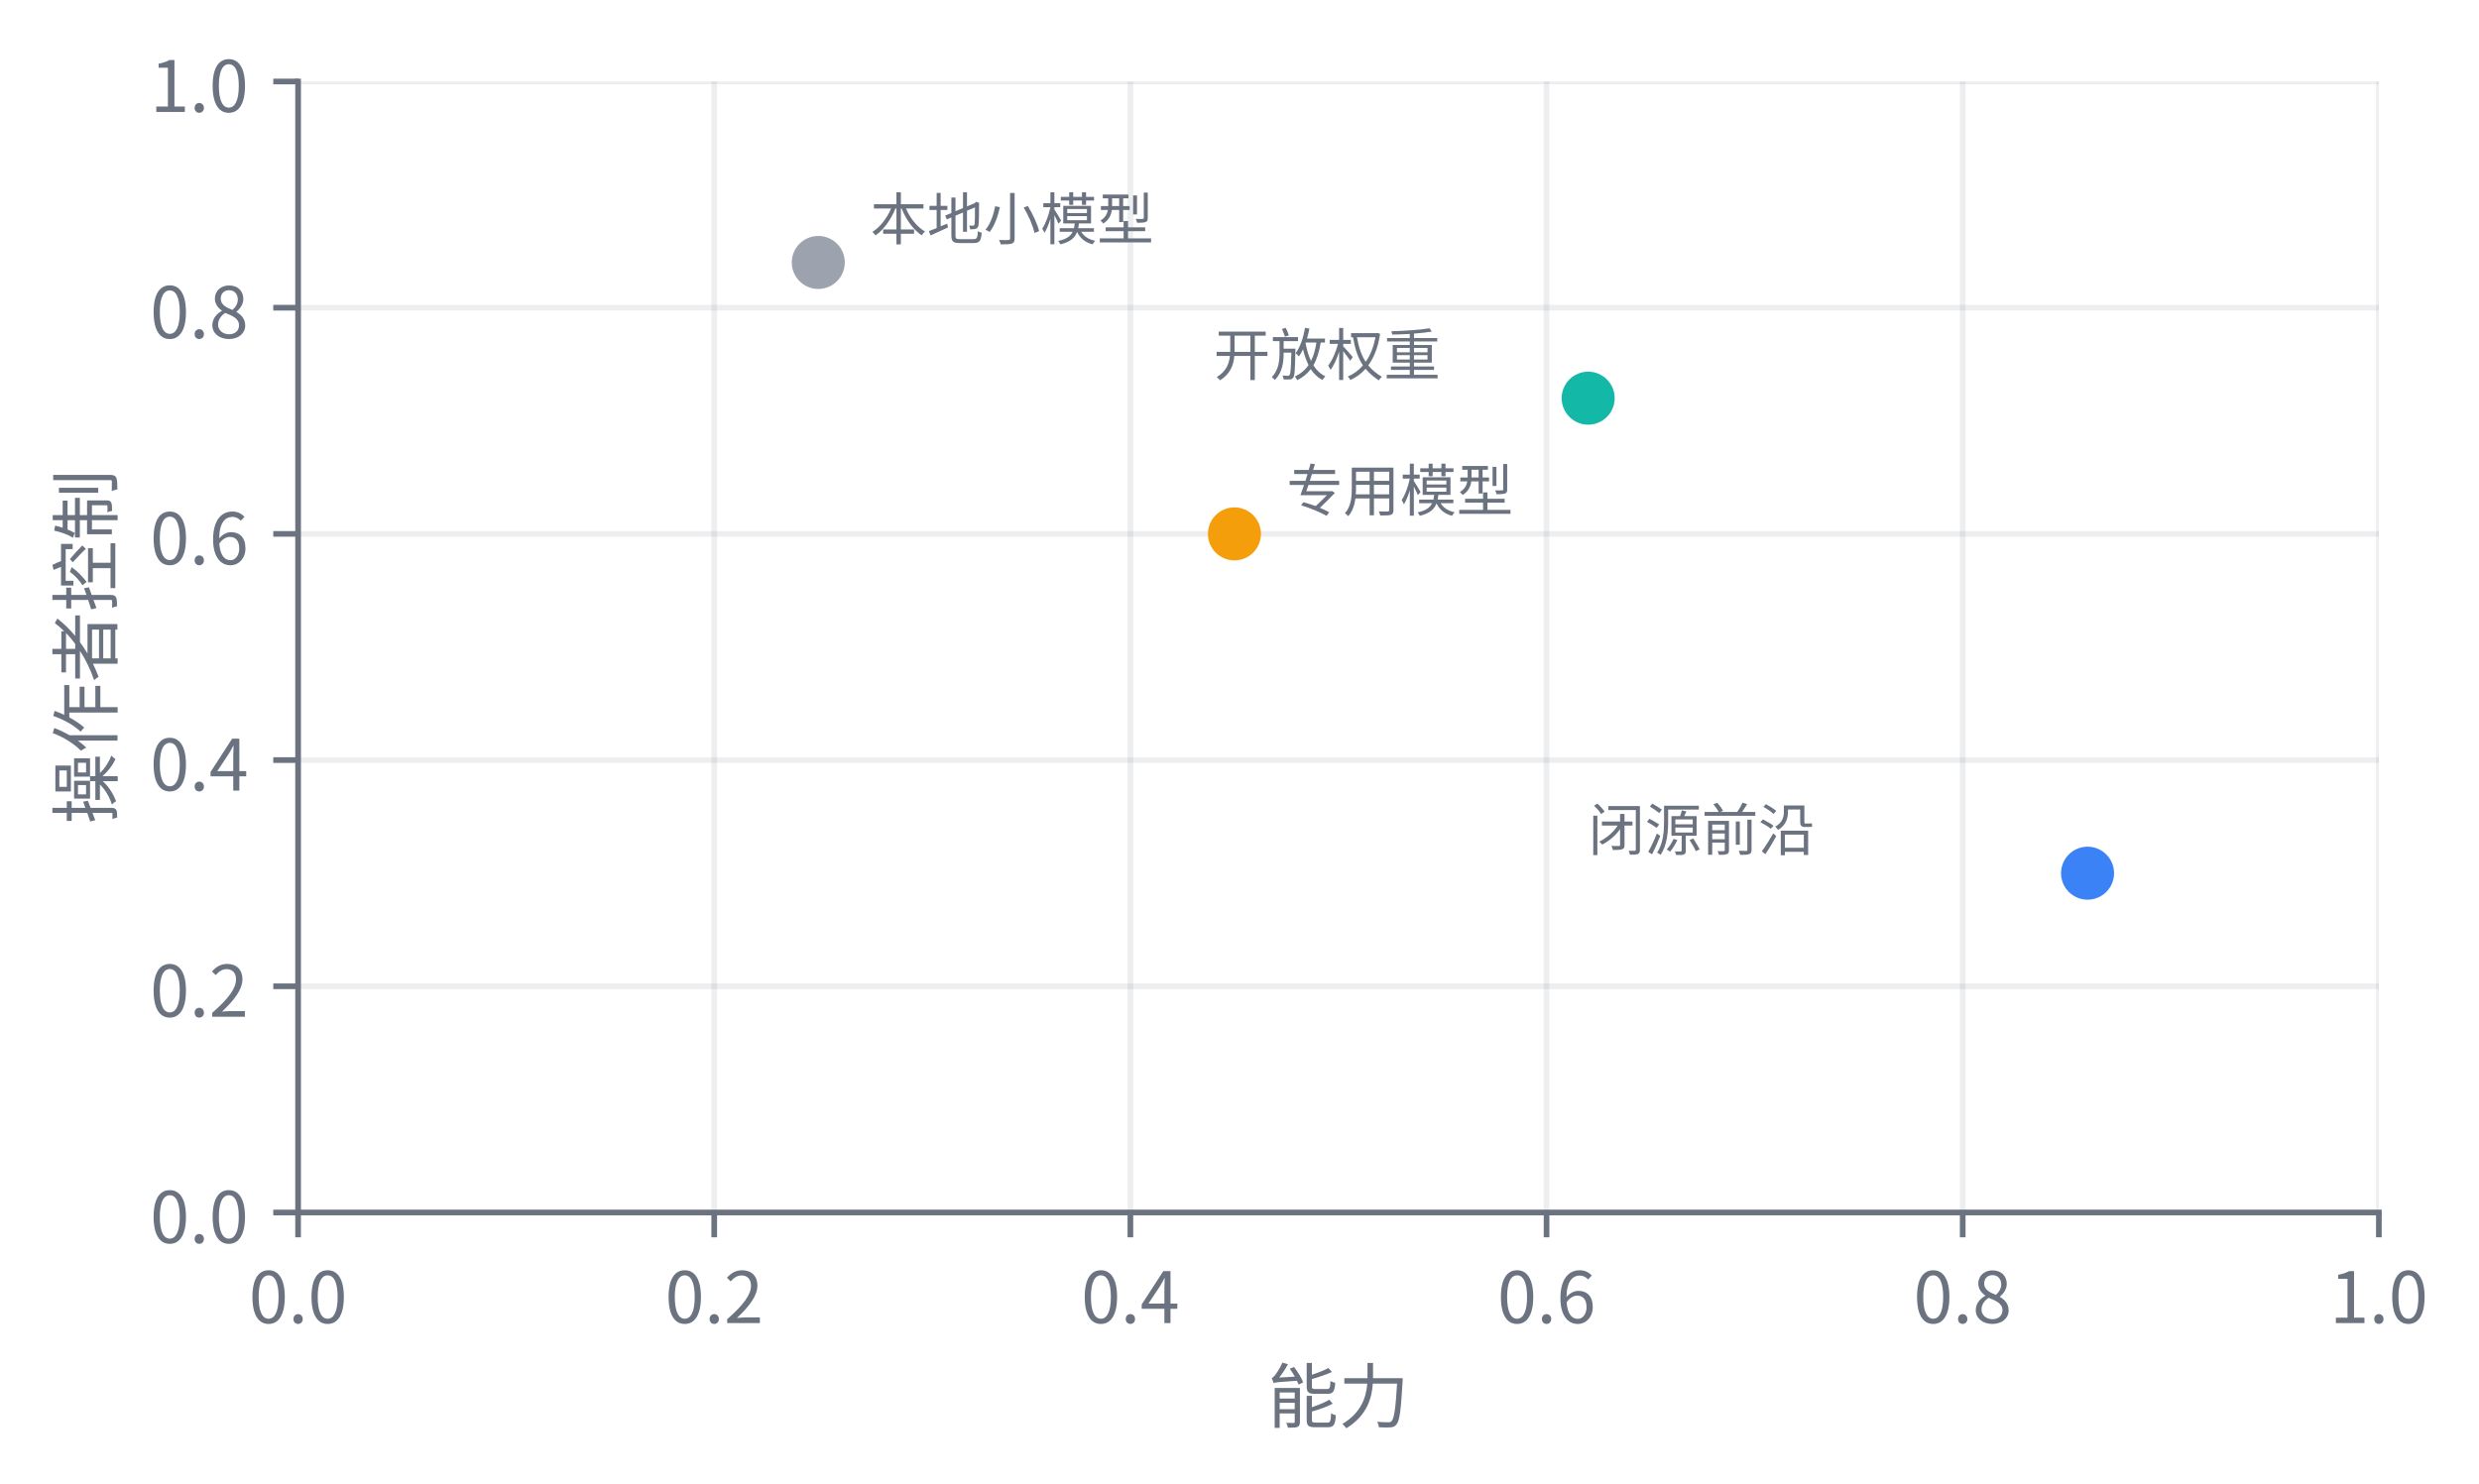
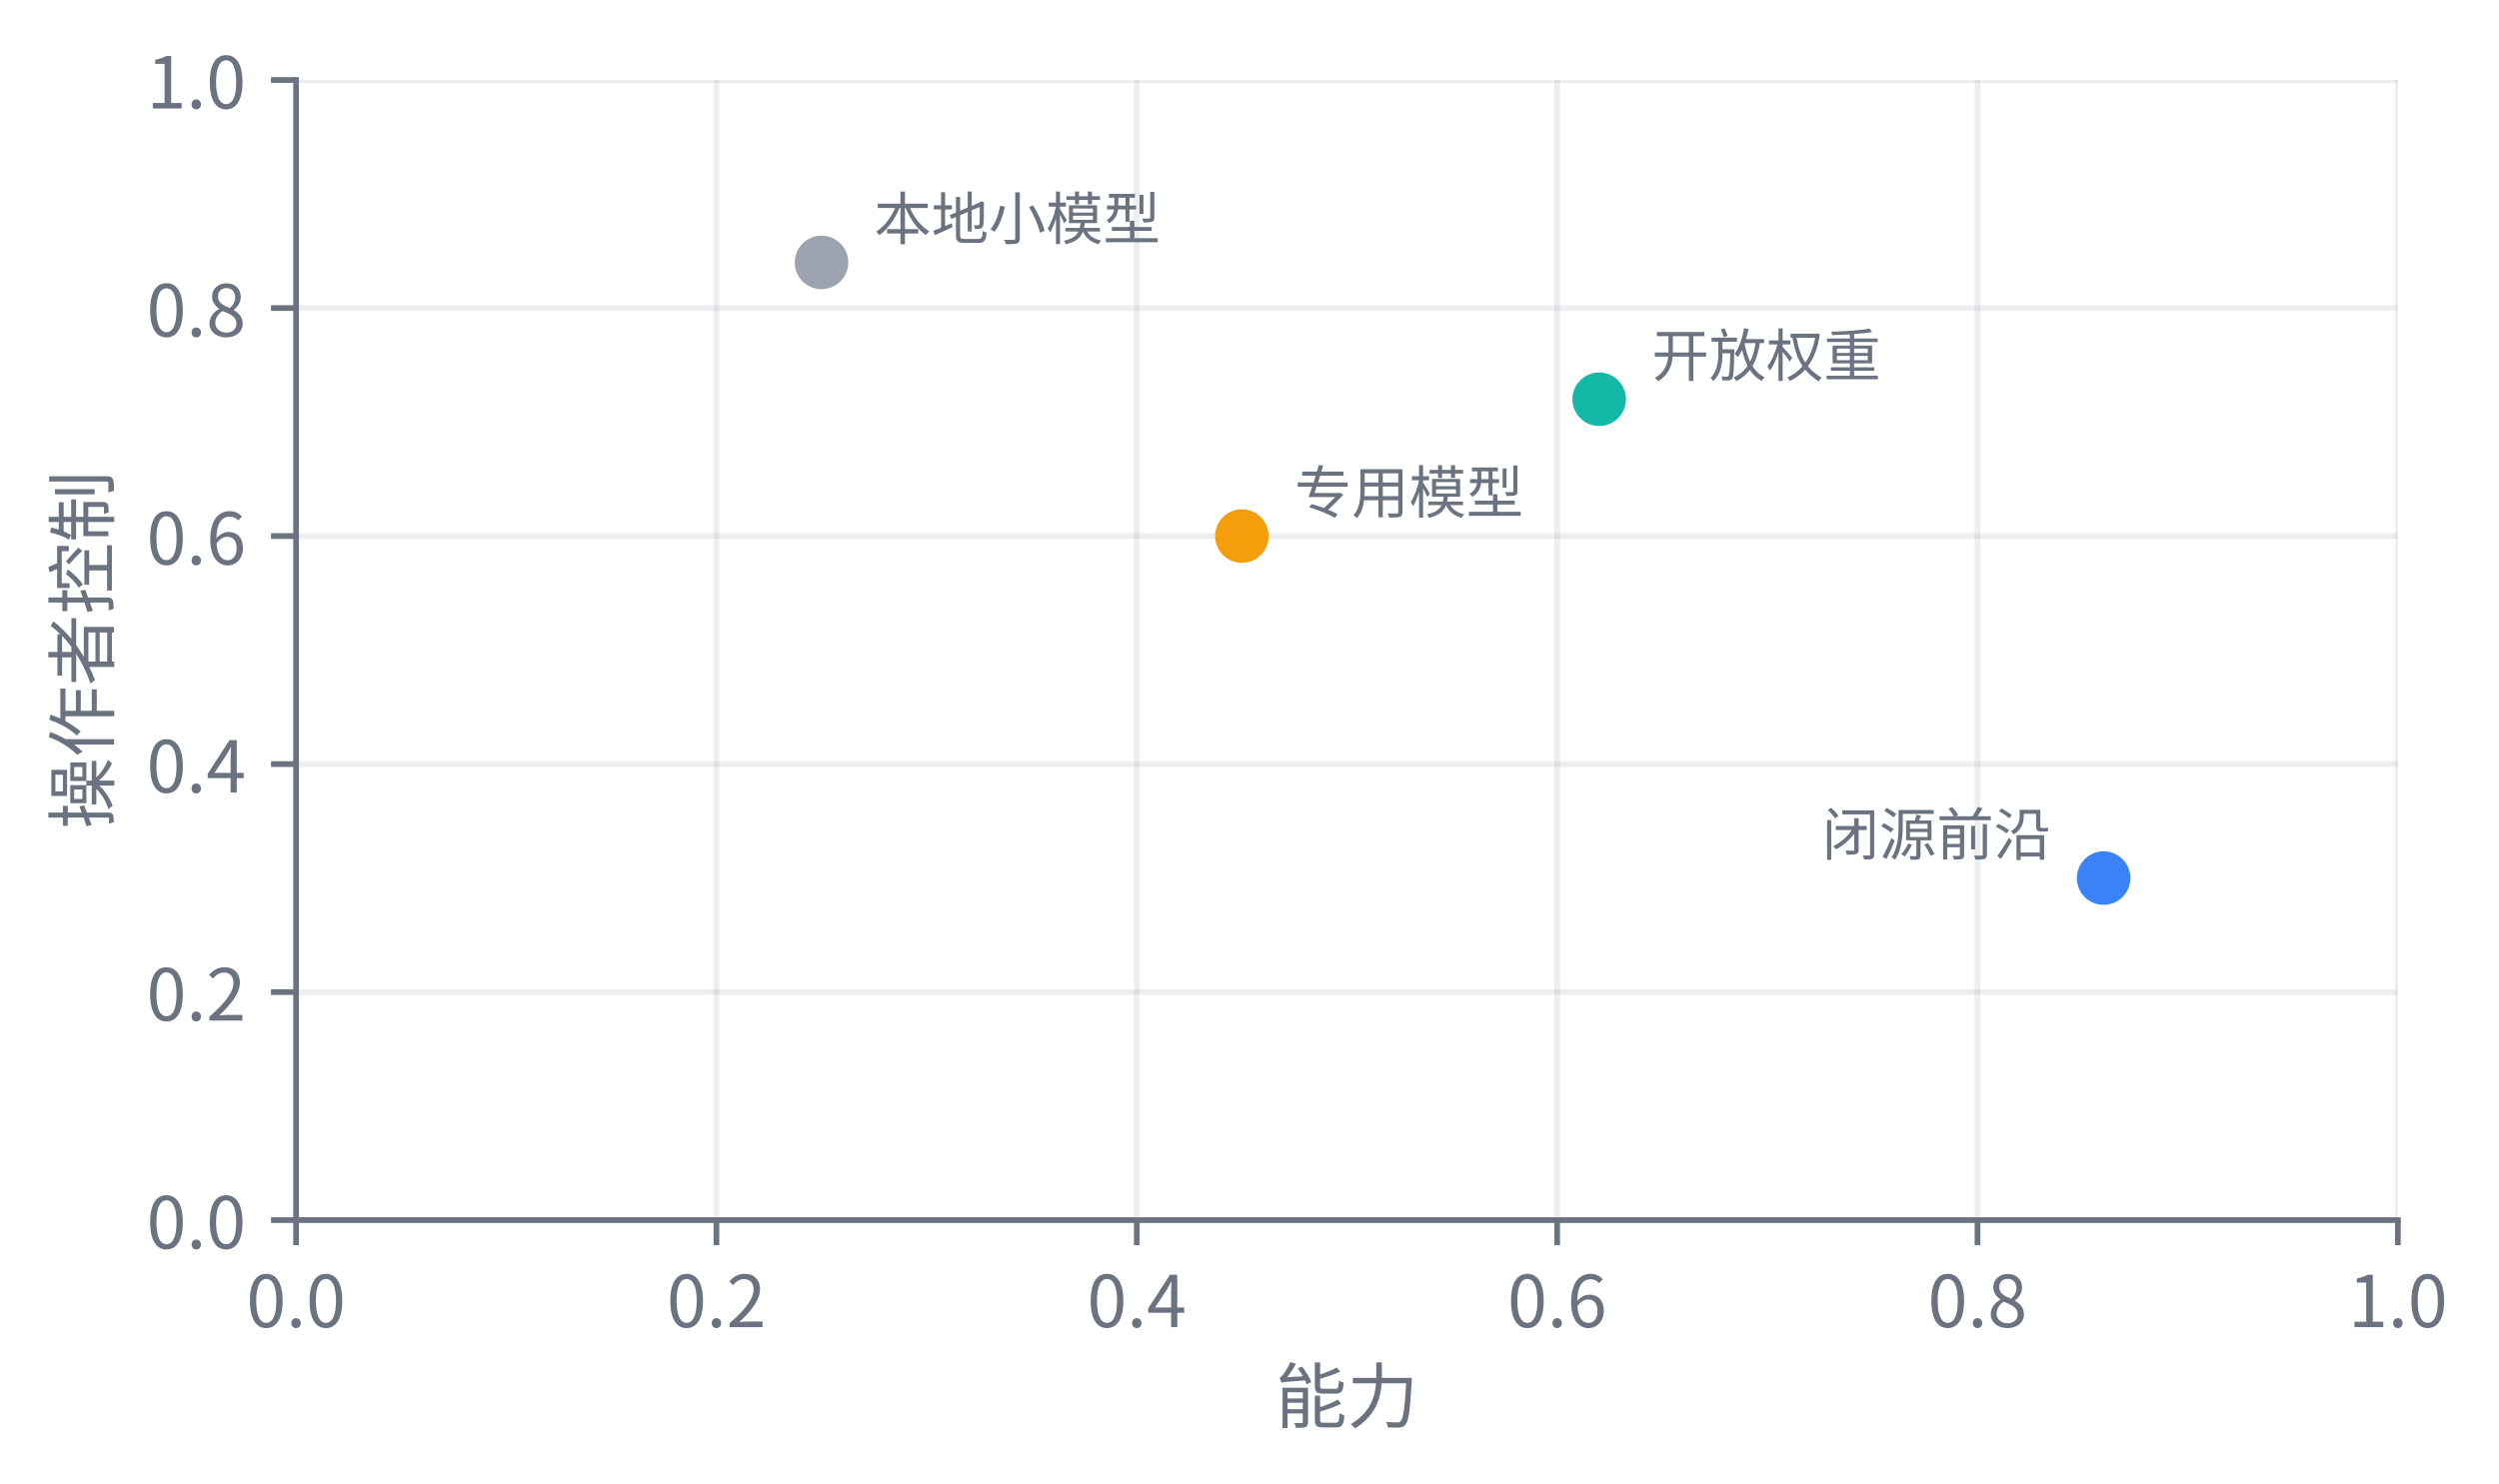
- <svg xmlns="http://www.w3.org/2000/svg" xmlns:xlink="http://www.w3.org/1999/xlink" width="349.722pt" height="209.3pt" viewBox="0 0 349.722 209.3" version="1.1">
+ <svg xmlns="http://www.w3.org/2000/svg" xmlns:xlink="http://www.w3.org/1999/xlink" width="349.037pt" height="207.26pt" viewBox="0 0 349.037 207.26" version="1.1">
  <defs>
    <style type="text/css">*{stroke-linejoin: round; stroke-linecap: butt}</style>
  </defs>
  <g id="figure_1">
    <g id="patch_1">
-       <path d="M 0 209.3  L 349.722 209.3  L 349.722 0  L 0 0  L 0 209.3  z " style="fill: none" />
+       <path d="M 0 207.26  L 349.037 207.26  L 349.037 0  L 0 0  L 0 207.26  z " style="fill: none" />
    </g>
    <g id="axes_1">
      <g id="patch_2">
-         <path d="M 42.052 171.1  L 335.596 171.1  L 335.596 11.5  L 42.052 11.5  L 42.052 171.1  z " style="fill: none" />
+         <path d="M 41.352 170.46  L 334.912 170.46  L 334.912 11.18  L 41.352 11.18  L 41.352 170.46  z " style="fill: none" />
      </g>
      <g id="matplotlib.axis_1">
        <g id="xtick_1">
          <g id="line2d_1">
-             <path d="M 42.052 171.1  L 42.052 11.5  " clip-path="url(#pebf199fa40)" style="fill: none; stroke: #6b7280; stroke-opacity: 0.12; stroke-width: 0.8; stroke-linecap: square" />
+             <path d="M 41.352 170.46  L 41.352 11.18  " clip-path="url(#p02b81070ca)" style="fill: none; stroke: #6b7280; stroke-opacity: 0.12; stroke-width: 0.8; stroke-linecap: square" />
          </g>
          <g id="line2d_2">
            <defs>
-               <path id="m8641b5dfbc" d="M 0 0  L 0 3.5  " style="stroke: #6b7280; stroke-width: 0.8" />
+               <path id="md40537e701" d="M 0 0  L 0 3.5  " style="stroke: #6b7280; stroke-width: 0.8" />
            </defs>
            <g>
-               <use xlink:href="#m8641b5dfbc" x="42.052" y="171.1" style="fill: #6b7280; stroke: #6b7280; stroke-width: 0.8" />
+               <use xlink:href="#md40537e701" x="41.352" y="170.46" style="fill: #6b7280; stroke: #6b7280; stroke-width: 0.8" />
            </g>
          </g>
          <g id="text_1">
-             <text style="font-size: 10px; font-family: 'PingFang SC', 'Heiti SC', 'STHeiti', 'Noto Sans CJK SC', 'Microsoft YaHei', 'SimHei', 'Arial Unicode MS', 'DejaVu Sans', sans-serif; text-anchor: middle; fill: #6b7280" x="42.052" y="186.7" transform="rotate(-0 42.05156 186.7004)">0.0</text>
+             <text style="font-size: 10px; font-family: 'PingFang SC', 'Heiti SC', 'STHeiti', 'Noto Sans CJK SC', 'Microsoft YaHei', 'SimHei', 'Arial Unicode MS', 'DejaVu Sans', sans-serif; text-anchor: middle; fill: #6b7280" x="41.352" y="185.419" transform="rotate(-0 41.35156 185.4191)">0.0</text>
          </g>
        </g>
        <g id="xtick_2">
          <g id="line2d_3">
-             <path d="M 100.76 171.1  L 100.76 11.5  " clip-path="url(#pebf199fa40)" style="fill: none; stroke: #6b7280; stroke-opacity: 0.12; stroke-width: 0.8; stroke-linecap: square" />
+             <path d="M 100.064 170.46  L 100.064 11.18  " clip-path="url(#p02b81070ca)" style="fill: none; stroke: #6b7280; stroke-opacity: 0.12; stroke-width: 0.8; stroke-linecap: square" />
          </g>
          <g id="line2d_4">
            <g>
-               <use xlink:href="#m8641b5dfbc" x="100.76" y="171.1" style="fill: #6b7280; stroke: #6b7280; stroke-width: 0.8" />
+               <use xlink:href="#md40537e701" x="100.064" y="170.46" style="fill: #6b7280; stroke: #6b7280; stroke-width: 0.8" />
            </g>
          </g>
          <g id="text_2">
-             <text style="font-size: 10px; font-family: 'PingFang SC', 'Heiti SC', 'STHeiti', 'Noto Sans CJK SC', 'Microsoft YaHei', 'SimHei', 'Arial Unicode MS', 'DejaVu Sans', sans-serif; text-anchor: middle; fill: #6b7280" x="100.76" y="186.7" transform="rotate(-0 100.7605 186.7004)">0.2</text>
+             <text style="font-size: 10px; font-family: 'PingFang SC', 'Heiti SC', 'STHeiti', 'Noto Sans CJK SC', 'Microsoft YaHei', 'SimHei', 'Arial Unicode MS', 'DejaVu Sans', sans-serif; text-anchor: middle; fill: #6b7280" x="100.064" y="185.419" transform="rotate(-0 100.0636 185.4191)">0.2</text>
          </g>
        </g>
        <g id="xtick_3">
          <g id="line2d_5">
-             <path d="M 159.469 171.1  L 159.469 11.5  " clip-path="url(#pebf199fa40)" style="fill: none; stroke: #6b7280; stroke-opacity: 0.12; stroke-width: 0.8; stroke-linecap: square" />
+             <path d="M 158.776 170.46  L 158.776 11.18  " clip-path="url(#p02b81070ca)" style="fill: none; stroke: #6b7280; stroke-opacity: 0.12; stroke-width: 0.8; stroke-linecap: square" />
          </g>
          <g id="line2d_6">
            <g>
-               <use xlink:href="#m8641b5dfbc" x="159.469" y="171.1" style="fill: #6b7280; stroke: #6b7280; stroke-width: 0.8" />
+               <use xlink:href="#md40537e701" x="158.776" y="170.46" style="fill: #6b7280; stroke: #6b7280; stroke-width: 0.8" />
            </g>
          </g>
          <g id="text_3">
-             <text style="font-size: 10px; font-family: 'PingFang SC', 'Heiti SC', 'STHeiti', 'Noto Sans CJK SC', 'Microsoft YaHei', 'SimHei', 'Arial Unicode MS', 'DejaVu Sans', sans-serif; text-anchor: middle; fill: #6b7280" x="159.469" y="186.7" transform="rotate(-0 159.4694 186.7004)">0.4</text>
+             <text style="font-size: 10px; font-family: 'PingFang SC', 'Heiti SC', 'STHeiti', 'Noto Sans CJK SC', 'Microsoft YaHei', 'SimHei', 'Arial Unicode MS', 'DejaVu Sans', sans-serif; text-anchor: middle; fill: #6b7280" x="158.776" y="185.419" transform="rotate(-0 158.7756 185.4191)">0.4</text>
          </g>
        </g>
        <g id="xtick_4">
          <g id="line2d_7">
-             <path d="M 218.178 171.1  L 218.178 11.5  " clip-path="url(#pebf199fa40)" style="fill: none; stroke: #6b7280; stroke-opacity: 0.12; stroke-width: 0.8; stroke-linecap: square" />
+             <path d="M 217.488 170.46  L 217.488 11.18  " clip-path="url(#p02b81070ca)" style="fill: none; stroke: #6b7280; stroke-opacity: 0.12; stroke-width: 0.8; stroke-linecap: square" />
          </g>
          <g id="line2d_8">
            <g>
-               <use xlink:href="#m8641b5dfbc" x="218.178" y="171.1" style="fill: #6b7280; stroke: #6b7280; stroke-width: 0.8" />
+               <use xlink:href="#md40537e701" x="217.488" y="170.46" style="fill: #6b7280; stroke: #6b7280; stroke-width: 0.8" />
            </g>
          </g>
          <g id="text_4">
-             <text style="font-size: 10px; font-family: 'PingFang SC', 'Heiti SC', 'STHeiti', 'Noto Sans CJK SC', 'Microsoft YaHei', 'SimHei', 'Arial Unicode MS', 'DejaVu Sans', sans-serif; text-anchor: middle; fill: #6b7280" x="218.178" y="186.7" transform="rotate(-0 218.1783 186.7004)">0.6</text>
+             <text style="font-size: 10px; font-family: 'PingFang SC', 'Heiti SC', 'STHeiti', 'Noto Sans CJK SC', 'Microsoft YaHei', 'SimHei', 'Arial Unicode MS', 'DejaVu Sans', sans-serif; text-anchor: middle; fill: #6b7280" x="217.488" y="185.419" transform="rotate(-0 217.4876 185.4191)">0.6</text>
          </g>
        </g>
        <g id="xtick_5">
          <g id="line2d_9">
-             <path d="M 276.887 171.1  L 276.887 11.5  " clip-path="url(#pebf199fa40)" style="fill: none; stroke: #6b7280; stroke-opacity: 0.12; stroke-width: 0.8; stroke-linecap: square" />
+             <path d="M 276.2 170.46  L 276.2 11.18  " clip-path="url(#p02b81070ca)" style="fill: none; stroke: #6b7280; stroke-opacity: 0.12; stroke-width: 0.8; stroke-linecap: square" />
          </g>
          <g id="line2d_10">
            <g>
-               <use xlink:href="#m8641b5dfbc" x="276.887" y="171.1" style="fill: #6b7280; stroke: #6b7280; stroke-width: 0.8" />
+               <use xlink:href="#md40537e701" x="276.2" y="170.46" style="fill: #6b7280; stroke: #6b7280; stroke-width: 0.8" />
            </g>
          </g>
          <g id="text_5">
-             <text style="font-size: 10px; font-family: 'PingFang SC', 'Heiti SC', 'STHeiti', 'Noto Sans CJK SC', 'Microsoft YaHei', 'SimHei', 'Arial Unicode MS', 'DejaVu Sans', sans-serif; text-anchor: middle; fill: #6b7280" x="276.887" y="186.7" transform="rotate(-0 276.8872 186.7004)">0.8</text>
+             <text style="font-size: 10px; font-family: 'PingFang SC', 'Heiti SC', 'STHeiti', 'Noto Sans CJK SC', 'Microsoft YaHei', 'SimHei', 'Arial Unicode MS', 'DejaVu Sans', sans-serif; text-anchor: middle; fill: #6b7280" x="276.2" y="185.419" transform="rotate(-0 276.1996 185.4191)">0.8</text>
          </g>
        </g>
        <g id="xtick_6">
          <g id="line2d_11">
-             <path d="M 335.596 171.1  L 335.596 11.5  " clip-path="url(#pebf199fa40)" style="fill: none; stroke: #6b7280; stroke-opacity: 0.12; stroke-width: 0.8; stroke-linecap: square" />
+             <path d="M 334.912 170.46  L 334.912 11.18  " clip-path="url(#p02b81070ca)" style="fill: none; stroke: #6b7280; stroke-opacity: 0.12; stroke-width: 0.8; stroke-linecap: square" />
          </g>
          <g id="line2d_12">
            <g>
-               <use xlink:href="#m8641b5dfbc" x="335.596" y="171.1" style="fill: #6b7280; stroke: #6b7280; stroke-width: 0.8" />
+               <use xlink:href="#md40537e701" x="334.912" y="170.46" style="fill: #6b7280; stroke: #6b7280; stroke-width: 0.8" />
            </g>
          </g>
          <g id="text_6">
-             <text style="font-size: 10px; font-family: 'PingFang SC', 'Heiti SC', 'STHeiti', 'Noto Sans CJK SC', 'Microsoft YaHei', 'SimHei', 'Arial Unicode MS', 'DejaVu Sans', sans-serif; text-anchor: middle; fill: #6b7280" x="335.596" y="186.7" transform="rotate(-0 335.5961 186.7004)">1.0</text>
+             <text style="font-size: 10px; font-family: 'PingFang SC', 'Heiti SC', 'STHeiti', 'Noto Sans CJK SC', 'Microsoft YaHei', 'SimHei', 'Arial Unicode MS', 'DejaVu Sans', sans-serif; text-anchor: middle; fill: #6b7280" x="334.912" y="185.419" transform="rotate(-0 334.9116 185.4191)">1.0</text>
          </g>
        </g>
        <g id="text_7">
-           <text style="font-size: 10px; font-family: 'PingFang SC', 'Heiti SC', 'STHeiti', 'Noto Sans CJK SC', 'Microsoft YaHei', 'SimHei', 'Arial Unicode MS', 'DejaVu Sans', sans-serif; text-anchor: middle; fill: #6b7280" x="188.824" y="200.7" transform="rotate(-0 188.8238 200.7004)">能力</text>
+           <text style="font-size: 10px; font-family: 'PingFang SC', 'Heiti SC', 'STHeiti', 'Noto Sans CJK SC', 'Microsoft YaHei', 'SimHei', 'Arial Unicode MS', 'DejaVu Sans', sans-serif; text-anchor: middle; fill: #6b7280" x="188.132" y="198.719" transform="rotate(-0 188.1316 198.7191)">能力</text>
        </g>
      </g>
      <g id="matplotlib.axis_2">
        <g id="ytick_1">
          <g id="line2d_13">
-             <path d="M 42.052 171.1  L 335.596 171.1  " clip-path="url(#pebf199fa40)" style="fill: none; stroke: #6b7280; stroke-opacity: 0.12; stroke-width: 0.8; stroke-linecap: square" />
+             <path d="M 41.352 170.46  L 334.912 170.46  " clip-path="url(#p02b81070ca)" style="fill: none; stroke: #6b7280; stroke-opacity: 0.12; stroke-width: 0.8; stroke-linecap: square" />
          </g>
          <g id="line2d_14">
            <defs>
-               <path id="m55732b66ee" d="M 0 0  L -3.5 0  " style="stroke: #6b7280; stroke-width: 0.8" />
+               <path id="mbb9f8345c8" d="M 0 0  L -3.5 0  " style="stroke: #6b7280; stroke-width: 0.8" />
            </defs>
            <g>
-               <use xlink:href="#m55732b66ee" x="42.052" y="171.1" style="fill: #6b7280; stroke: #6b7280; stroke-width: 0.8" />
+               <use xlink:href="#mbb9f8345c8" x="41.352" y="170.46" style="fill: #6b7280; stroke: #6b7280; stroke-width: 0.8" />
            </g>
          </g>
          <g id="text_8">
-             <text style="font-size: 10px; font-family: 'PingFang SC', 'Heiti SC', 'STHeiti', 'Noto Sans CJK SC', 'Microsoft YaHei', 'SimHei', 'Arial Unicode MS', 'DejaVu Sans', sans-serif; text-anchor: end; fill: #6b7280" x="35.052" y="175.4" transform="rotate(-0 35.05156 175.4004)">0.0</text>
+             <text style="font-size: 10px; font-family: 'PingFang SC', 'Heiti SC', 'STHeiti', 'Noto Sans CJK SC', 'Microsoft YaHei', 'SimHei', 'Arial Unicode MS', 'DejaVu Sans', sans-serif; text-anchor: end; fill: #6b7280" x="34.352" y="174.439" transform="rotate(-0 34.35156 174.4394)">0.0</text>
          </g>
        </g>
        <g id="ytick_2">
          <g id="line2d_15">
-             <path d="M 42.052 139.18  L 335.596 139.18  " clip-path="url(#pebf199fa40)" style="fill: none; stroke: #6b7280; stroke-opacity: 0.12; stroke-width: 0.8; stroke-linecap: square" />
+             <path d="M 41.352 138.604  L 334.912 138.604  " clip-path="url(#p02b81070ca)" style="fill: none; stroke: #6b7280; stroke-opacity: 0.12; stroke-width: 0.8; stroke-linecap: square" />
          </g>
          <g id="line2d_16">
            <g>
-               <use xlink:href="#m55732b66ee" x="42.052" y="139.18" style="fill: #6b7280; stroke: #6b7280; stroke-width: 0.8" />
+               <use xlink:href="#mbb9f8345c8" x="41.352" y="138.604" style="fill: #6b7280; stroke: #6b7280; stroke-width: 0.8" />
            </g>
          </g>
          <g id="text_9">
-             <text style="font-size: 10px; font-family: 'PingFang SC', 'Heiti SC', 'STHeiti', 'Noto Sans CJK SC', 'Microsoft YaHei', 'SimHei', 'Arial Unicode MS', 'DejaVu Sans', sans-serif; text-anchor: end; fill: #6b7280" x="35.052" y="143.48" transform="rotate(-0 35.05156 143.4803)">0.2</text>
+             <text style="font-size: 10px; font-family: 'PingFang SC', 'Heiti SC', 'STHeiti', 'Noto Sans CJK SC', 'Microsoft YaHei', 'SimHei', 'Arial Unicode MS', 'DejaVu Sans', sans-serif; text-anchor: end; fill: #6b7280" x="34.352" y="142.583" transform="rotate(-0 34.35156 142.5834)">0.2</text>
          </g>
        </g>
        <g id="ytick_3">
          <g id="line2d_17">
-             <path d="M 42.052 107.26  L 335.596 107.26  " clip-path="url(#pebf199fa40)" style="fill: none; stroke: #6b7280; stroke-opacity: 0.12; stroke-width: 0.8; stroke-linecap: square" />
+             <path d="M 41.352 106.748  L 334.912 106.748  " clip-path="url(#p02b81070ca)" style="fill: none; stroke: #6b7280; stroke-opacity: 0.12; stroke-width: 0.8; stroke-linecap: square" />
          </g>
          <g id="line2d_18">
            <g>
-               <use xlink:href="#m55732b66ee" x="42.052" y="107.26" style="fill: #6b7280; stroke: #6b7280; stroke-width: 0.8" />
+               <use xlink:href="#mbb9f8345c8" x="41.352" y="106.748" style="fill: #6b7280; stroke: #6b7280; stroke-width: 0.8" />
            </g>
          </g>
          <g id="text_10">
-             <text style="font-size: 10px; font-family: 'PingFang SC', 'Heiti SC', 'STHeiti', 'Noto Sans CJK SC', 'Microsoft YaHei', 'SimHei', 'Arial Unicode MS', 'DejaVu Sans', sans-serif; text-anchor: end; fill: #6b7280" x="35.052" y="111.56" transform="rotate(-0 35.05156 111.5602)">0.4</text>
+             <text style="font-size: 10px; font-family: 'PingFang SC', 'Heiti SC', 'STHeiti', 'Noto Sans CJK SC', 'Microsoft YaHei', 'SimHei', 'Arial Unicode MS', 'DejaVu Sans', sans-serif; text-anchor: end; fill: #6b7280" x="34.352" y="110.727" transform="rotate(-0 34.35156 110.7274)">0.4</text>
          </g>
        </g>
        <g id="ytick_4">
          <g id="line2d_19">
-             <path d="M 42.052 75.34  L 335.596 75.34  " clip-path="url(#pebf199fa40)" style="fill: none; stroke: #6b7280; stroke-opacity: 0.12; stroke-width: 0.8; stroke-linecap: square" />
+             <path d="M 41.352 74.892  L 334.912 74.892  " clip-path="url(#p02b81070ca)" style="fill: none; stroke: #6b7280; stroke-opacity: 0.12; stroke-width: 0.8; stroke-linecap: square" />
          </g>
          <g id="line2d_20">
            <g>
-               <use xlink:href="#m55732b66ee" x="42.052" y="75.34" style="fill: #6b7280; stroke: #6b7280; stroke-width: 0.8" />
+               <use xlink:href="#mbb9f8345c8" x="41.352" y="74.892" style="fill: #6b7280; stroke: #6b7280; stroke-width: 0.8" />
            </g>
          </g>
          <g id="text_11">
-             <text style="font-size: 10px; font-family: 'PingFang SC', 'Heiti SC', 'STHeiti', 'Noto Sans CJK SC', 'Microsoft YaHei', 'SimHei', 'Arial Unicode MS', 'DejaVu Sans', sans-serif; text-anchor: end; fill: #6b7280" x="35.052" y="79.64" transform="rotate(-0 35.05156 79.64016)">0.6</text>
+             <text style="font-size: 10px; font-family: 'PingFang SC', 'Heiti SC', 'STHeiti', 'Noto Sans CJK SC', 'Microsoft YaHei', 'SimHei', 'Arial Unicode MS', 'DejaVu Sans', sans-serif; text-anchor: end; fill: #6b7280" x="34.352" y="78.871" transform="rotate(-0 34.35156 78.87138)">0.6</text>
          </g>
        </g>
        <g id="ytick_5">
          <g id="line2d_21">
-             <path d="M 42.052 43.42  L 335.596 43.42  " clip-path="url(#pebf199fa40)" style="fill: none; stroke: #6b7280; stroke-opacity: 0.12; stroke-width: 0.8; stroke-linecap: square" />
+             <path d="M 41.352 43.036  L 334.912 43.036  " clip-path="url(#p02b81070ca)" style="fill: none; stroke: #6b7280; stroke-opacity: 0.12; stroke-width: 0.8; stroke-linecap: square" />
          </g>
          <g id="line2d_22">
            <g>
-               <use xlink:href="#m55732b66ee" x="42.052" y="43.42" style="fill: #6b7280; stroke: #6b7280; stroke-width: 0.8" />
+               <use xlink:href="#mbb9f8345c8" x="41.352" y="43.036" style="fill: #6b7280; stroke: #6b7280; stroke-width: 0.8" />
            </g>
          </g>
          <g id="text_12">
-             <text style="font-size: 10px; font-family: 'PingFang SC', 'Heiti SC', 'STHeiti', 'Noto Sans CJK SC', 'Microsoft YaHei', 'SimHei', 'Arial Unicode MS', 'DejaVu Sans', sans-serif; text-anchor: end; fill: #6b7280" x="35.052" y="47.72" transform="rotate(-0 35.05156 47.72008)">0.8</text>
+             <text style="font-size: 10px; font-family: 'PingFang SC', 'Heiti SC', 'STHeiti', 'Noto Sans CJK SC', 'Microsoft YaHei', 'SimHei', 'Arial Unicode MS', 'DejaVu Sans', sans-serif; text-anchor: end; fill: #6b7280" x="34.352" y="47.015" transform="rotate(-0 34.35156 47.01537)">0.8</text>
          </g>
        </g>
        <g id="ytick_6">
          <g id="line2d_23">
-             <path d="M 42.052 11.5  L 335.596 11.5  " clip-path="url(#pebf199fa40)" style="fill: none; stroke: #6b7280; stroke-opacity: 0.12; stroke-width: 0.8; stroke-linecap: square" />
+             <path d="M 41.352 11.18  L 334.912 11.18  " clip-path="url(#p02b81070ca)" style="fill: none; stroke: #6b7280; stroke-opacity: 0.12; stroke-width: 0.8; stroke-linecap: square" />
          </g>
          <g id="line2d_24">
            <g>
-               <use xlink:href="#m55732b66ee" x="42.052" y="11.5" style="fill: #6b7280; stroke: #6b7280; stroke-width: 0.8" />
+               <use xlink:href="#mbb9f8345c8" x="41.352" y="11.18" style="fill: #6b7280; stroke: #6b7280; stroke-width: 0.8" />
            </g>
          </g>
          <g id="text_13">
-             <text style="font-size: 10px; font-family: 'PingFang SC', 'Heiti SC', 'STHeiti', 'Noto Sans CJK SC', 'Microsoft YaHei', 'SimHei', 'Arial Unicode MS', 'DejaVu Sans', sans-serif; text-anchor: end; fill: #6b7280" x="35.052" y="15.8" transform="rotate(-0 35.05156 15.8)">1.0</text>
+             <text style="font-size: 10px; font-family: 'PingFang SC', 'Heiti SC', 'STHeiti', 'Noto Sans CJK SC', 'Microsoft YaHei', 'SimHei', 'Arial Unicode MS', 'DejaVu Sans', sans-serif; text-anchor: end; fill: #6b7280" x="34.352" y="15.159" transform="rotate(-0 34.35156 15.15938)">1.0</text>
          </g>
        </g>
        <g id="text_14">
-           <text style="font-size: 10px; font-family: 'PingFang SC', 'Heiti SC', 'STHeiti', 'Noto Sans CJK SC', 'Microsoft YaHei', 'SimHei', 'Arial Unicode MS', 'DejaVu Sans', sans-serif; text-anchor: middle; fill: #6b7280" x="15.8" y="91.3" transform="rotate(-90 15.8 91.3002)">操作者控制</text>
+           <text style="font-size: 10px; font-family: 'PingFang SC', 'Heiti SC', 'STHeiti', 'Noto Sans CJK SC', 'Microsoft YaHei', 'SimHei', 'Arial Unicode MS', 'DejaVu Sans', sans-serif; text-anchor: middle; fill: #6b7280" x="15.159" y="90.82" transform="rotate(-90 15.15938 90.81969)">操作者控制</text>
        </g>
      </g>
      <g id="patch_3">
-         <path d="M 42.052 171.1  L 42.052 11.5  " style="fill: none; stroke: #6b7280; stroke-width: 0.8; stroke-linejoin: miter; stroke-linecap: square" />
+         <path d="M 41.352 170.46  L 41.352 11.18  " style="fill: none; stroke: #6b7280; stroke-width: 0.8; stroke-linejoin: miter; stroke-linecap: square" />
      </g>
      <g id="patch_4">
-         <path d="M 42.052 171.1  L 335.596 171.1  " style="fill: none; stroke: #6b7280; stroke-width: 0.8; stroke-linejoin: miter; stroke-linecap: square" />
+         <path d="M 41.352 170.46  L 334.912 170.46  " style="fill: none; stroke: #6b7280; stroke-width: 0.8; stroke-linejoin: miter; stroke-linecap: square" />
      </g>
      <g id="PathCollection_1">
        <defs>
-           <path id="m4ef9723b47" d="M 0 3.24  C 0.859 3.24 1.684 2.899 2.291 2.291  C 2.899 1.684 3.24 0.859 3.24 0  C 3.24 -0.859 2.899 -1.684 2.291 -2.291  C 1.684 -2.899 0.859 -3.24 0 -3.24  C -0.859 -3.24 -1.684 -2.899 -2.291 -2.291  C -2.899 -1.684 -3.24 -0.859 -3.24 0  C -3.24 0.859 -2.899 1.684 -2.291 2.291  C -1.684 2.899 -0.859 3.24 0 3.24  z " style="stroke: #3b82f6" />
-         </defs>
-         <g clip-path="url(#pebf199fa40)">
-           <use xlink:href="#m4ef9723b47" x="294.5" y="123.22" style="fill: #3b82f6; stroke: #3b82f6" />
+           <path id="m911ed2457b" d="M 0 3.24  C 0.859 3.24 1.684 2.899 2.291 2.291  C 2.899 1.684 3.24 0.859 3.24 0  C 3.24 -0.859 2.899 -1.684 2.291 -2.291  C 1.684 -2.899 0.859 -3.24 0 -3.24  C -0.859 -3.24 -1.684 -2.899 -2.291 -2.291  C -2.899 -1.684 -3.24 -0.859 -3.24 0  C -3.24 0.859 -2.899 1.684 -2.291 2.291  C -1.684 2.899 -0.859 3.24 0 3.24  z " style="stroke: #3b82f6" />
+         </defs>
+         <g clip-path="url(#p02b81070ca)">
+           <use xlink:href="#m911ed2457b" x="293.813" y="122.676" style="fill: #3b82f6; stroke: #3b82f6" />
        </g>
      </g>
      <g id="text_15">
-         <text style="font-size: 8px; font-family: 'PingFang SC', 'Heiti SC', 'STHeiti', 'Noto Sans CJK SC', 'Microsoft YaHei', 'SimHei', 'Arial Unicode MS', 'DejaVu Sans', sans-serif; text-anchor: start; fill: #6b7280" x="224.049" y="120.028" transform="rotate(-0 224.0492 120.0283)">闭源前沿</text>
+         <text style="font-size: 8px; font-family: 'PingFang SC', 'Heiti SC', 'STHeiti', 'Noto Sans CJK SC', 'Microsoft YaHei', 'SimHei', 'Arial Unicode MS', 'DejaVu Sans', sans-serif; text-anchor: end; fill: #6b7280" x="286.474" y="119.49" transform="rotate(-0 286.4742 119.4901)">闭源前沿</text>
      </g>
      <g id="PathCollection_2">
        <defs>
-           <path id="m3972f11923" d="M 0 3.24  C 0.859 3.24 1.684 2.899 2.291 2.291  C 2.899 1.684 3.24 0.859 3.24 0  C 3.24 -0.859 2.899 -1.684 2.291 -2.291  C 1.684 -2.899 0.859 -3.24 0 -3.24  C -0.859 -3.24 -1.684 -2.899 -2.291 -2.291  C -2.899 -1.684 -3.24 -0.859 -3.24 0  C -3.24 0.859 -2.899 1.684 -2.291 2.291  C -1.684 2.899 -0.859 3.24 0 3.24  z " style="stroke: #14b8a6" />
-         </defs>
-         <g clip-path="url(#pebf199fa40)">
-           <use xlink:href="#m3972f11923" x="224.049" y="56.188" style="fill: #14b8a6; stroke: #14b8a6" />
+           <path id="m3e5fc8223b" d="M 0 3.24  C 0.859 3.24 1.684 2.899 2.291 2.291  C 2.899 1.684 3.24 0.859 3.24 0  C 3.24 -0.859 2.899 -1.684 2.291 -2.291  C 1.684 -2.899 0.859 -3.24 0 -3.24  C -0.859 -3.24 -1.684 -2.899 -2.291 -2.291  C -2.899 -1.684 -3.24 -0.859 -3.24 0  C -3.24 0.859 -2.899 1.684 -2.291 2.291  C -1.684 2.899 -0.859 3.24 0 3.24  z " style="stroke: #14b8a6" />
+         </defs>
+         <g clip-path="url(#p02b81070ca)">
+           <use xlink:href="#m3e5fc8223b" x="223.359" y="55.778" style="fill: #14b8a6; stroke: #14b8a6" />
        </g>
      </g>
      <g id="text_16">
-         <text style="font-size: 8px; font-family: 'PingFang SC', 'Heiti SC', 'STHeiti', 'Noto Sans CJK SC', 'Microsoft YaHei', 'SimHei', 'Arial Unicode MS', 'DejaVu Sans', sans-serif; text-anchor: start; fill: #6b7280" x="171.211" y="52.996" transform="rotate(-0 171.2112 52.9961)">开放权重</text>
+         <text style="font-size: 8px; font-family: 'PingFang SC', 'Heiti SC', 'STHeiti', 'Noto Sans CJK SC', 'Microsoft YaHei', 'SimHei', 'Arial Unicode MS', 'DejaVu Sans', sans-serif; text-anchor: start; fill: #6b7280" x="230.698" y="52.592" transform="rotate(-0 230.6978 52.59249)">开放权重</text>
      </g>
      <g id="PathCollection_3">
        <defs>
-           <path id="m4eb1242ab6" d="M 0 3.24  C 0.859 3.24 1.684 2.899 2.291 2.291  C 2.899 1.684 3.24 0.859 3.24 0  C 3.24 -0.859 2.899 -1.684 2.291 -2.291  C 1.684 -2.899 0.859 -3.24 0 -3.24  C -0.859 -3.24 -1.684 -2.899 -2.291 -2.291  C -2.899 -1.684 -3.24 -0.859 -3.24 0  C -3.24 0.859 -2.899 1.684 -2.291 2.291  C -1.684 2.899 -0.859 3.24 0 3.24  z " style="stroke: #f59e0b" />
-         </defs>
-         <g clip-path="url(#pebf199fa40)">
-           <use xlink:href="#m4eb1242ab6" x="174.147" y="75.34" style="fill: #f59e0b; stroke: #f59e0b" />
+           <path id="mbda8b726f4" d="M 0 3.24  C 0.859 3.24 1.684 2.899 2.291 2.291  C 2.899 1.684 3.24 0.859 3.24 0  C 3.24 -0.859 2.899 -1.684 2.291 -2.291  C 1.684 -2.899 0.859 -3.24 0 -3.24  C -0.859 -3.24 -1.684 -2.899 -2.291 -2.291  C -2.899 -1.684 -3.24 -0.859 -3.24 0  C -3.24 0.859 -2.899 1.684 -2.291 2.291  C -1.684 2.899 -0.859 3.24 0 3.24  z " style="stroke: #f59e0b" />
+         </defs>
+         <g clip-path="url(#p02b81070ca)">
+           <use xlink:href="#mbda8b726f4" x="173.454" y="74.892" style="fill: #f59e0b; stroke: #f59e0b" />
        </g>
      </g>
      <g id="text_17">
-         <text style="font-size: 8px; font-family: 'PingFang SC', 'Heiti SC', 'STHeiti', 'Noto Sans CJK SC', 'Microsoft YaHei', 'SimHei', 'Arial Unicode MS', 'DejaVu Sans', sans-serif; text-anchor: start; fill: #6b7280" x="181.485" y="72.148" transform="rotate(-0 181.4852 72.14815)">专用模型</text>
+         <text style="font-size: 8px; font-family: 'PingFang SC', 'Heiti SC', 'STHeiti', 'Noto Sans CJK SC', 'Microsoft YaHei', 'SimHei', 'Arial Unicode MS', 'DejaVu Sans', sans-serif; text-anchor: start; fill: #6b7280" x="180.793" y="71.706" transform="rotate(-0 180.7926 71.70609)">专用模型</text>
      </g>
      <g id="PathCollection_4">
        <defs>
-           <path id="m2b32b29626" d="M 0 3.24  C 0.859 3.24 1.684 2.899 2.291 2.291  C 2.899 1.684 3.24 0.859 3.24 0  C 3.24 -0.859 2.899 -1.684 2.291 -2.291  C 1.684 -2.899 0.859 -3.24 0 -3.24  C -0.859 -3.24 -1.684 -2.899 -2.291 -2.291  C -2.899 -1.684 -3.24 -0.859 -3.24 0  C -3.24 0.859 -2.899 1.684 -2.291 2.291  C -1.684 2.899 -0.859 3.24 0 3.24  z " style="stroke: #9ca3af" />
-         </defs>
-         <g clip-path="url(#pebf199fa40)">
-           <use xlink:href="#m2b32b29626" x="115.438" y="37.036" style="fill: #9ca3af; stroke: #9ca3af" />
+           <path id="me4e0bc1579" d="M 0 3.24  C 0.859 3.24 1.684 2.899 2.291 2.291  C 2.899 1.684 3.24 0.859 3.24 0  C 3.24 -0.859 2.899 -1.684 2.291 -2.291  C 1.684 -2.899 0.859 -3.24 0 -3.24  C -0.859 -3.24 -1.684 -2.899 -2.291 -2.291  C -2.899 -1.684 -3.24 -0.859 -3.24 0  C -3.24 0.859 -2.899 1.684 -2.291 2.291  C -1.684 2.899 -0.859 3.24 0 3.24  z " style="stroke: #9ca3af" />
+         </defs>
+         <g clip-path="url(#p02b81070ca)">
+           <use xlink:href="#me4e0bc1579" x="114.742" y="36.664" style="fill: #9ca3af; stroke: #9ca3af" />
        </g>
      </g>
      <g id="text_18">
-         <text style="font-size: 8px; font-family: 'PingFang SC', 'Heiti SC', 'STHeiti', 'Noto Sans CJK SC', 'Microsoft YaHei', 'SimHei', 'Arial Unicode MS', 'DejaVu Sans', sans-serif; text-anchor: start; fill: #6b7280" x="122.776" y="33.844" transform="rotate(-0 122.7763 33.84405)">本地小模型</text>
+         <text style="font-size: 8px; font-family: 'PingFang SC', 'Heiti SC', 'STHeiti', 'Noto Sans CJK SC', 'Microsoft YaHei', 'SimHei', 'Arial Unicode MS', 'DejaVu Sans', sans-serif; text-anchor: start; fill: #6b7280" x="122.081" y="33.479" transform="rotate(-0 122.0806 33.47889)">本地小模型</text>
      </g>
    </g>
  </g>
  <defs>
-     <clipPath id="pebf199fa40">
-       <rect x="42.052" y="11.5" width="293.545" height="159.6" />
+     <clipPath id="p02b81070ca">
+       <rect x="41.352" y="11.18" width="293.56" height="159.28" />
    </clipPath>
  </defs>
</svg>
